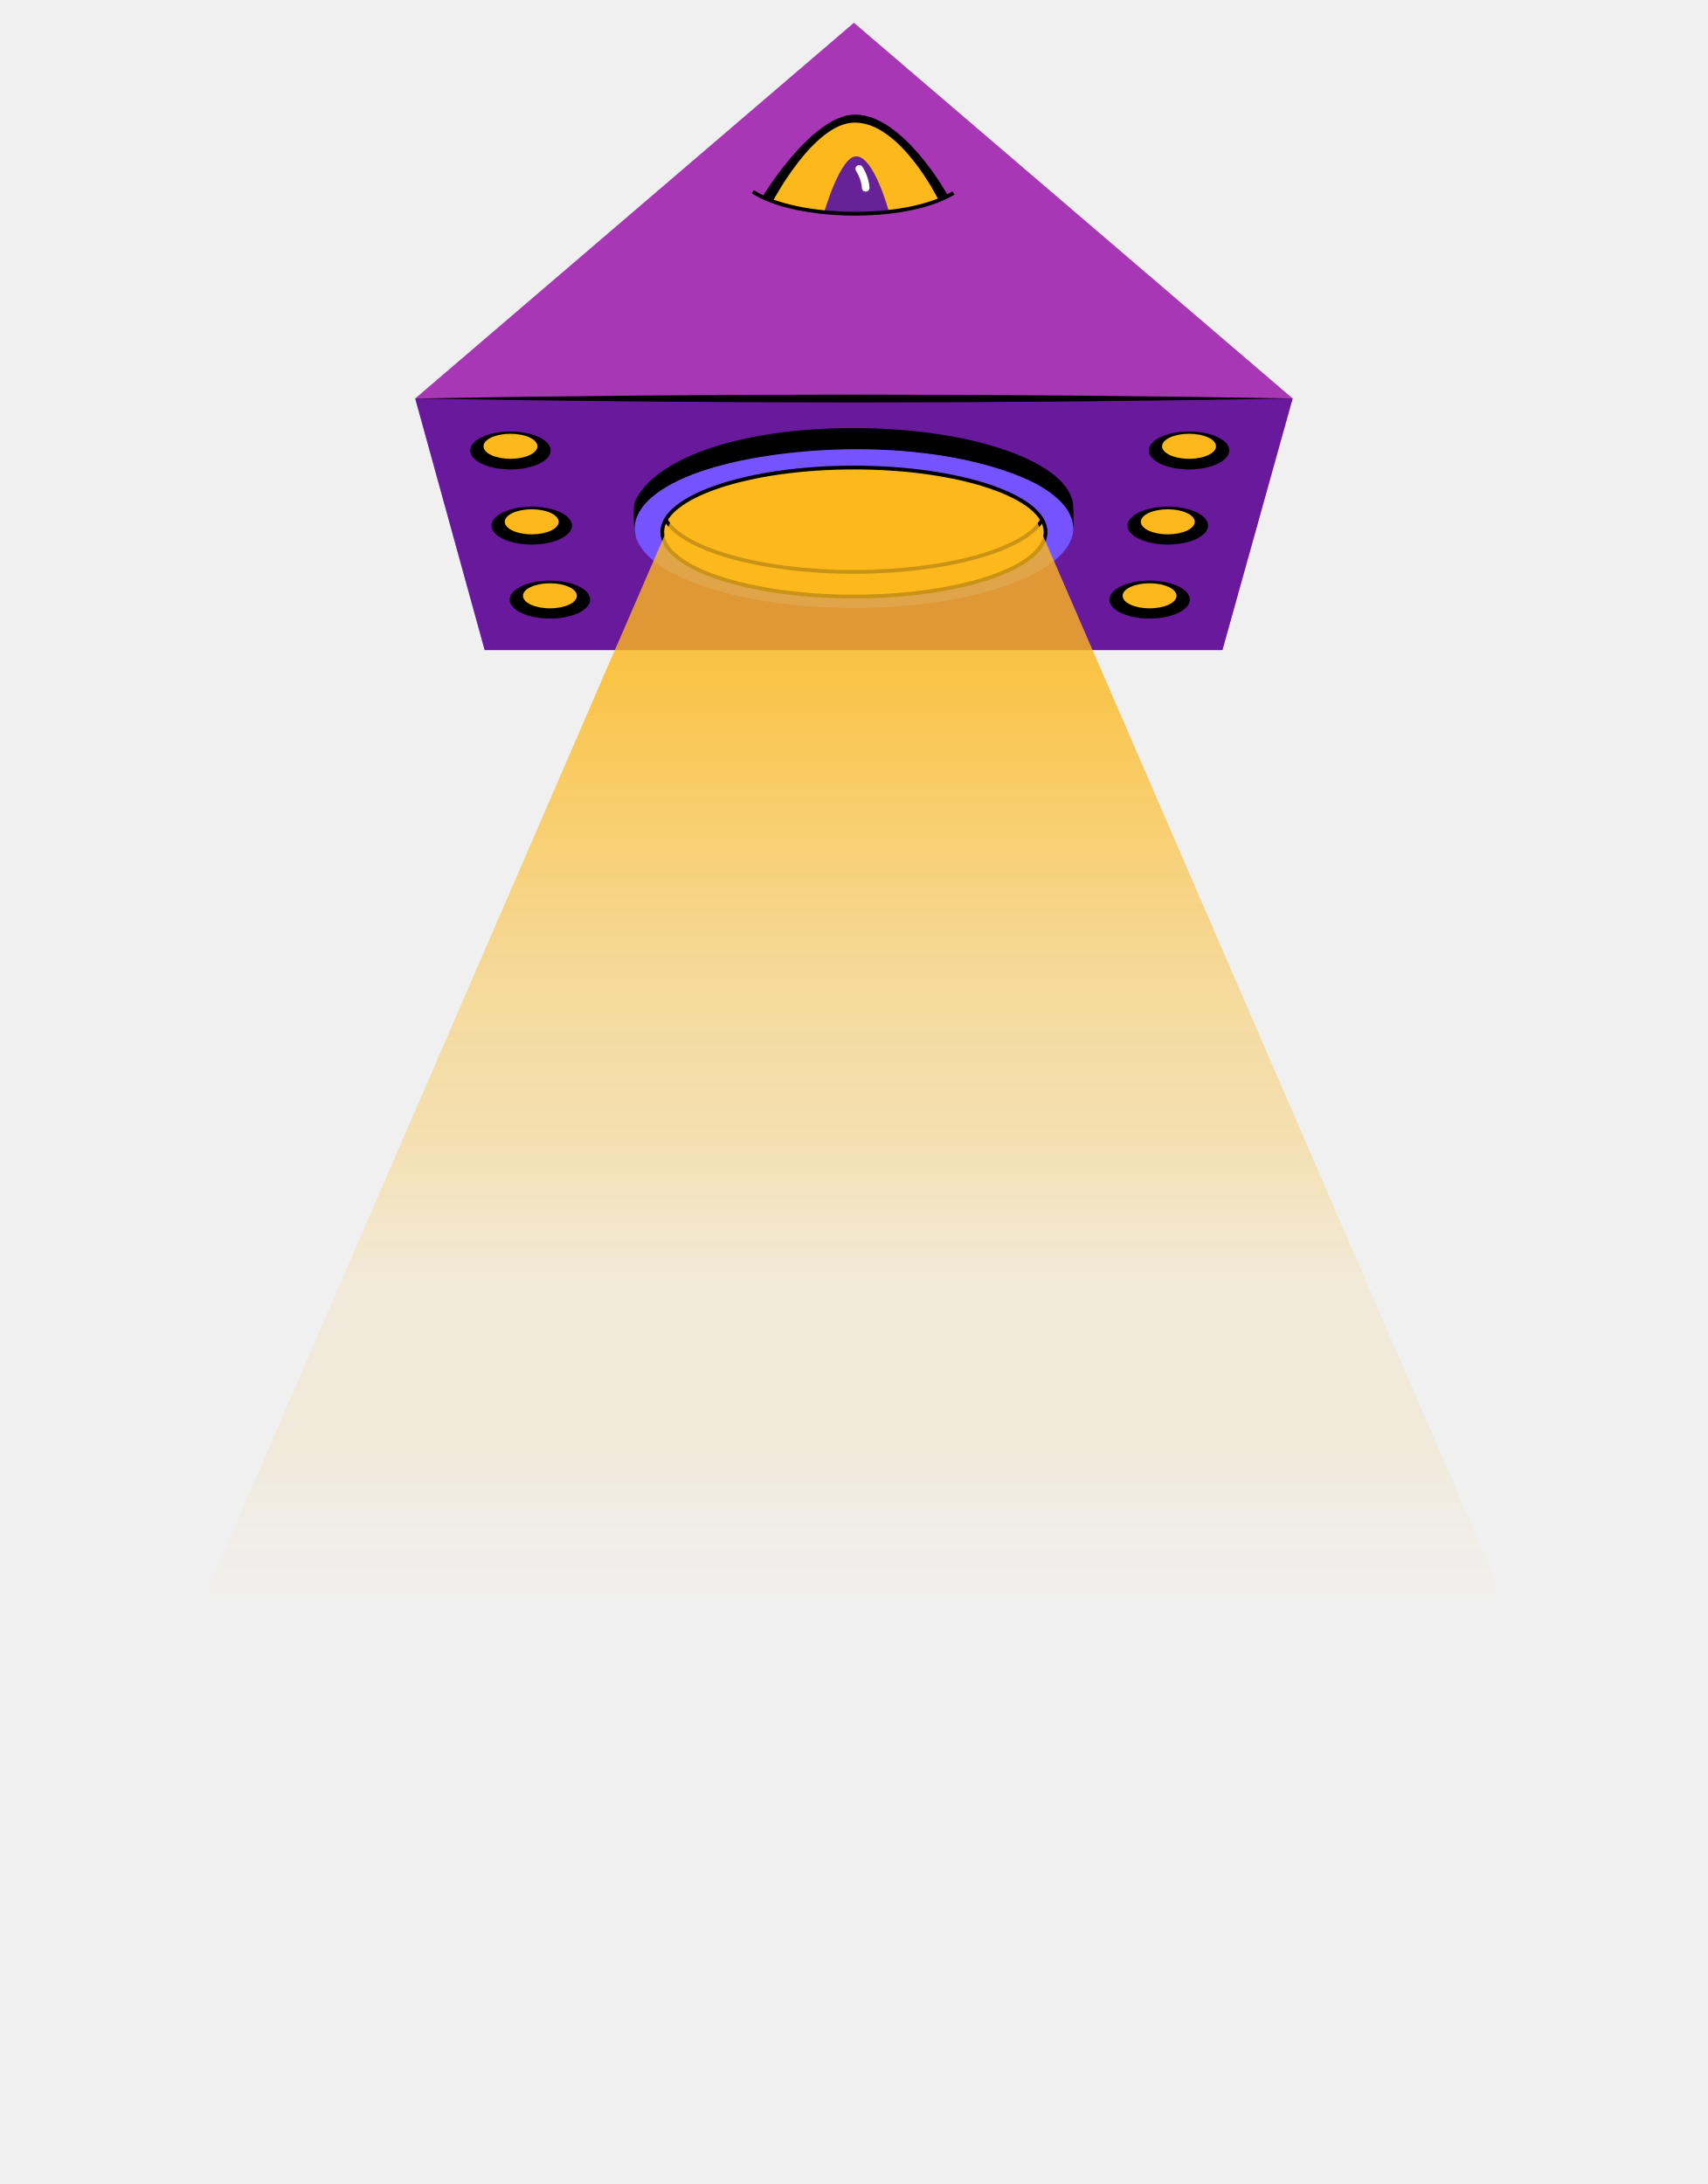
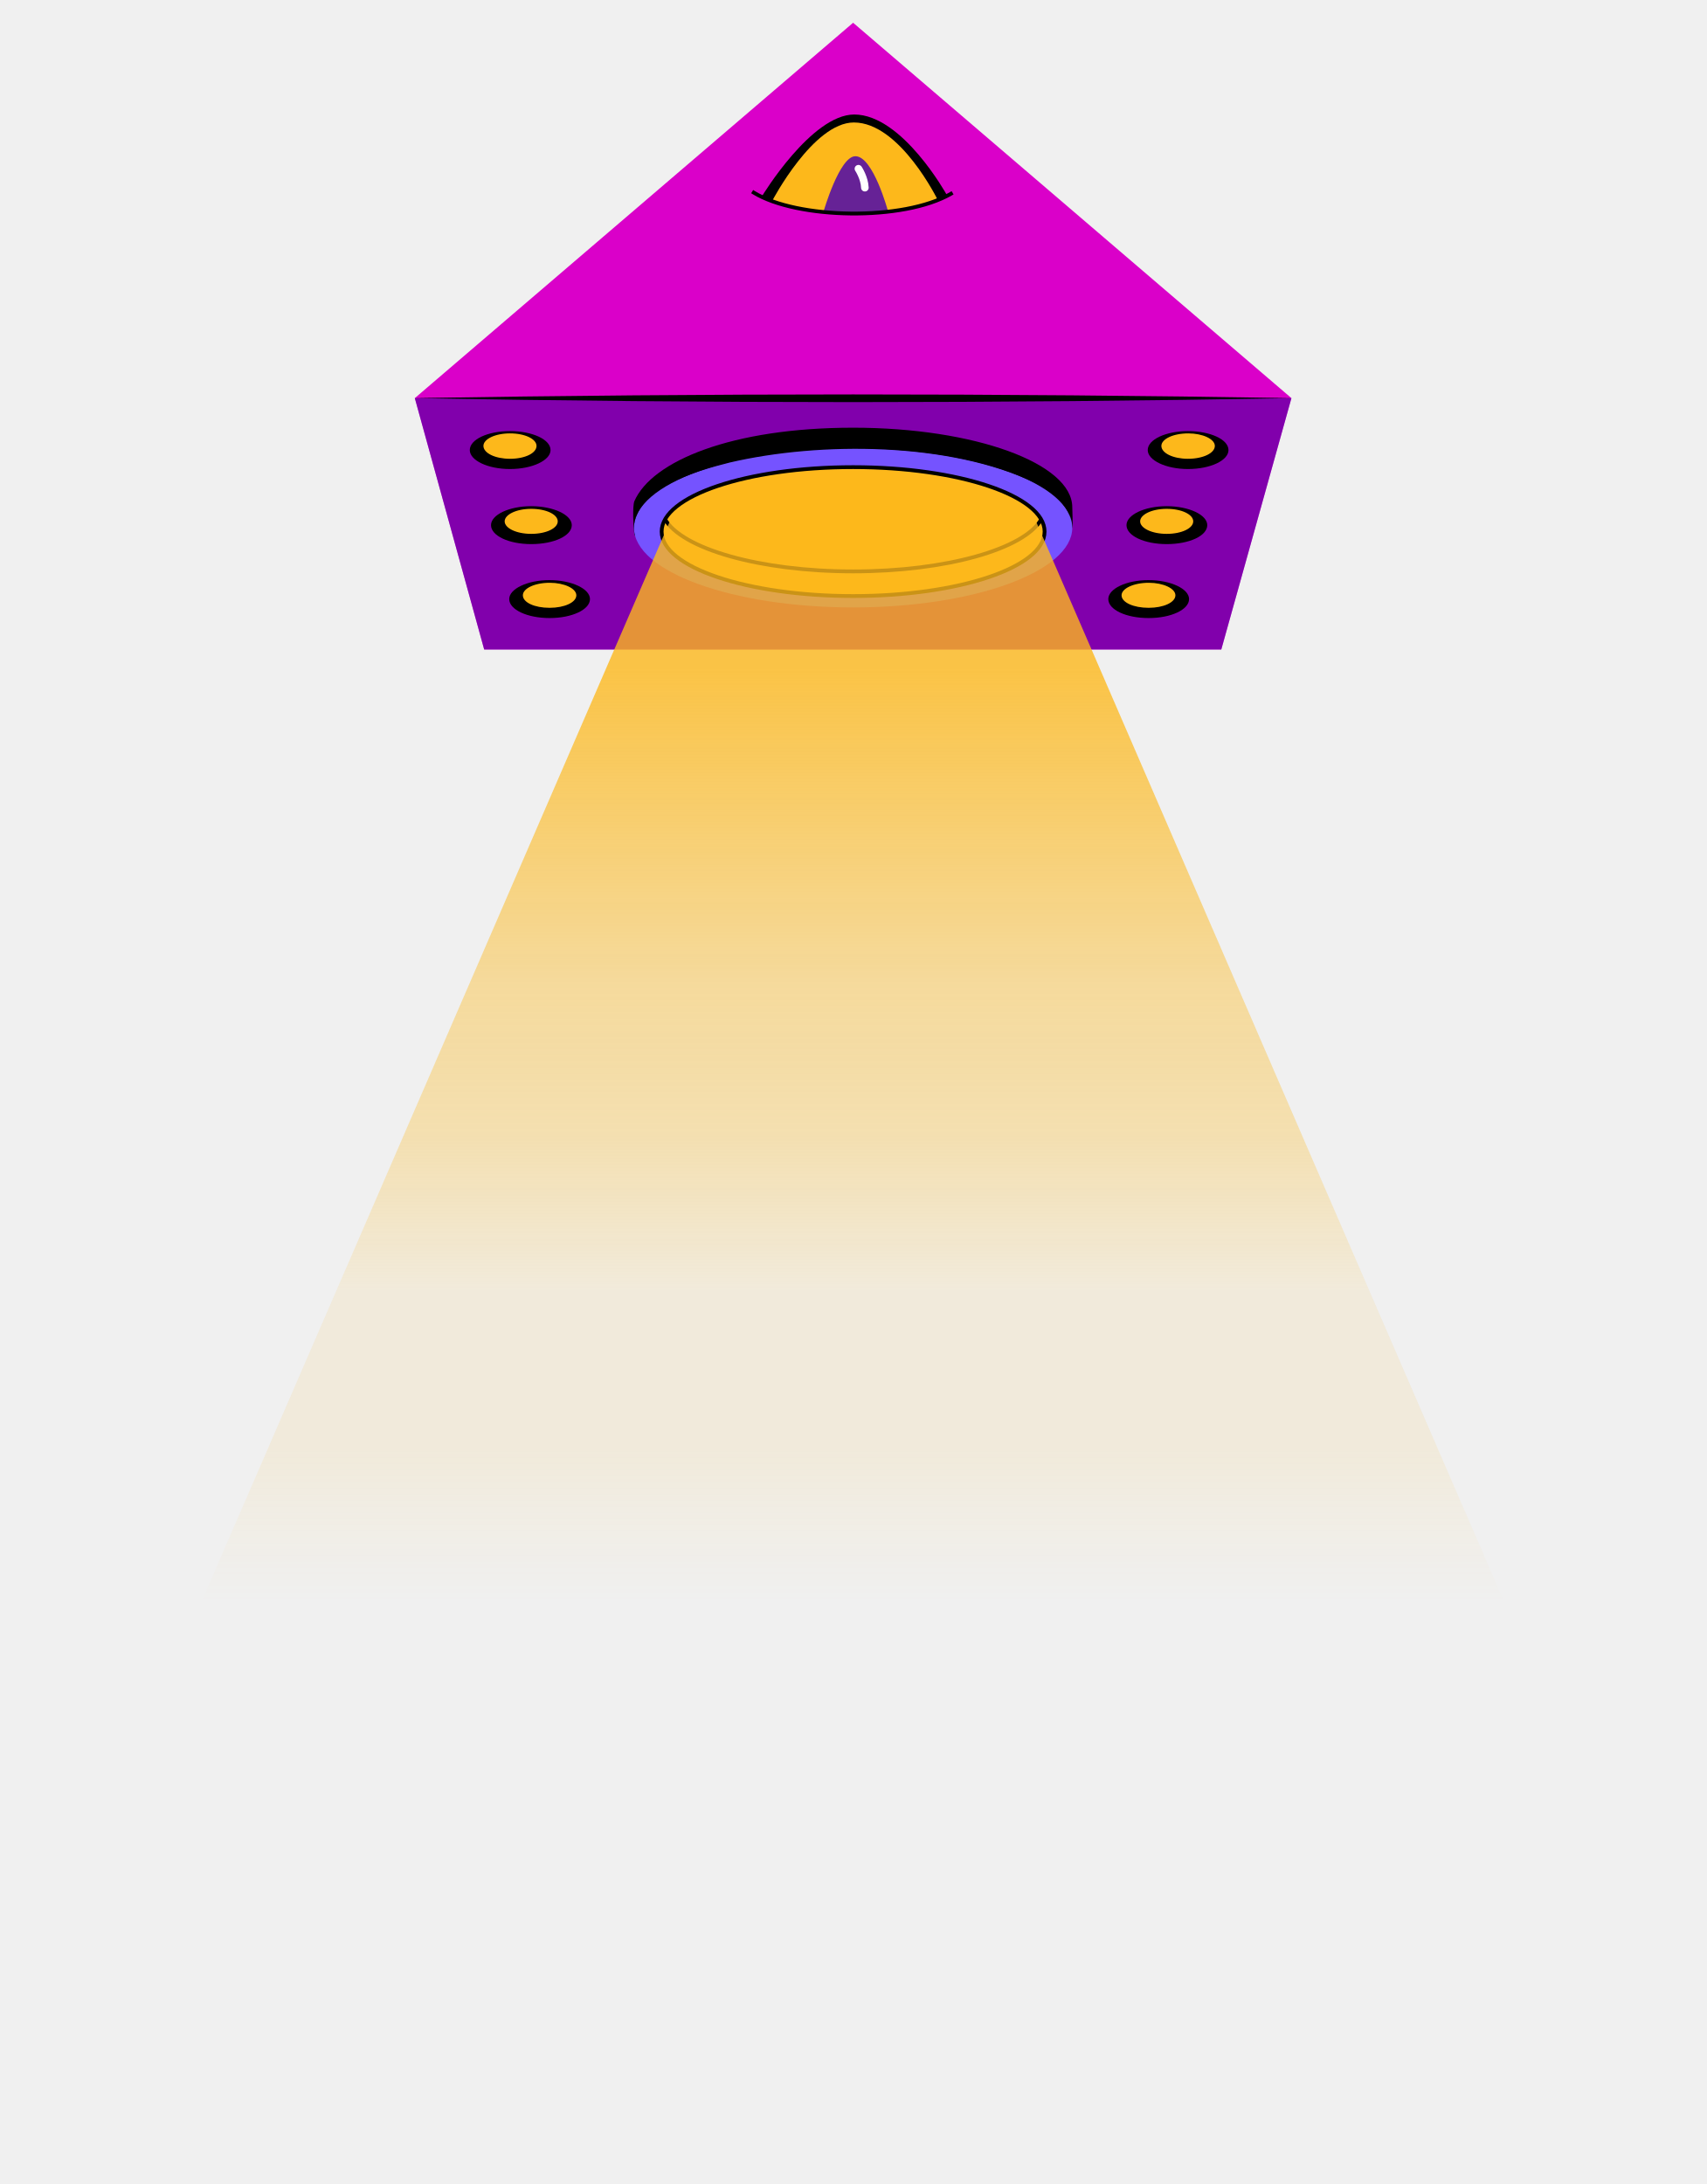
- <svg xmlns="http://www.w3.org/2000/svg" width="450" height="575.5">
+ <svg xmlns="http://www.w3.org/2000/svg" width="450" height="576" fill="none">
+   <g clip-path="url(#a)">
+     <path fill="#DA00C9" d="m109.4 105 18.3 66.3h194.4l18.5-66.3L225 6l-115.6 99Z" />
+     <path fill="#7D47D2" d="m109.4 105 18.3 66.3h194.4l18.5-66.3H109.4Z" opacity=".8" style="mix-blend-mode:multiply" />
+     <path fill="#000" d="M282.8 133.8c0 .5.2 4.7 0 5.2-2.1 11-27.3 15.8-57.8 15.8-25.8 0-51.3-4.5-57.7-13.8-.3-2.4-.5-7.5 0-8.8 4.6-10.6 25.7-19.4 57.7-19.4s57.8 9.4 57.8 21Z" />
+     <path fill="#7553FF" d="M225 160.2c32 0 57.8-9.5 57.8-21 0-11.6-25.9-21-57.8-21-32 0-57.8 9.4-57.8 21 0 11.5 25.8 21 57.8 21Z" />
+     <path fill="#FDB81B" d="M224.9 157.2c27.9 0 50.5-7.6 50.5-17s-22.6-17-50.5-17c-28 0-50.6 7.6-50.6 17s22.7 17 50.6 17Z" />
+     <path stroke="#000" stroke-miterlimit="10" d="M225 157.2c27.9 0 50.5-7.6 50.5-17s-22.6-17-50.5-17c-28 0-50.5 7.6-50.5 17s22.6 17 50.5 17Z" />
+     <path stroke="#000" stroke-miterlimit="10" d="M274.6 137c-4.5 7.8-25 13.7-49.6 13.7-24.7 0-45.3-6-49.7-13.9" />
+     <path fill="#000" d="M167.1 139.5c.2-14.8 29.9-19.8 41.4-21.2 16.4-1.8 33.3-1 49.3 3 9 2.4 24.8 7.1 25 18.3 0-5.8-5-9.7-9.7-12.2-22.4-10.8-56.7-11-80.7-5.4-8.7 2.2-24.8 6.7-25.3 17.5ZM134.5 123.7c5.9 0 10.7-2.3 10.7-5 0-2.8-4.8-5-10.7-5-5.9 0-10.6 2.2-10.6 5 0 2.7 4.7 5 10.6 5Z" />
+     <path fill="#FDB81B" d="M134.5 121c4 0 7-1.5 7-3.4 0-1.8-3-3.3-7-3.3-3.9 0-7 1.5-7 3.3 0 1.9 3.1 3.4 7 3.4Z" />
+     <path fill="#000" d="M140.1 143.5c6 0 10.7-2.2 10.7-5 0-2.7-4.8-5-10.7-5-5.9 0-10.6 2.3-10.6 5 0 2.8 4.7 5 10.6 5Z" />
+     <path fill="#FDB81B" d="M140.1 140.8c4 0 7-1.5 7-3.3 0-1.8-3-3.3-7-3.3-3.9 0-7 1.5-7 3.3 0 1.8 3.1 3.3 7 3.3Z" />
+     <path fill="#000" d="M145 163c5.8 0 10.6-2.2 10.6-5 0-2.7-4.8-5-10.7-5-5.8 0-10.6 2.3-10.6 5 0 2.8 4.8 5 10.6 5Z" />
+     <path fill="#FDB81B" d="M145 160.3c3.8 0 7-1.4 7-3.3 0-1.8-3.2-3.3-7-3.3-4 0-7.1 1.5-7.1 3.3 0 1.9 3.1 3.3 7 3.3Z" />
+     <path fill="#000" d="M313.3 123.7c6 0 10.7-2.3 10.7-5 0-2.8-4.8-5-10.7-5-5.8 0-10.6 2.2-10.6 5 0 2.7 4.8 5 10.6 5Z" />
+     <path fill="#FDB81B" d="M313.3 121c4 0 7.1-1.5 7.1-3.4 0-1.8-3.2-3.3-7-3.3-4 0-7.1 1.5-7.1 3.3 0 1.9 3.1 3.4 7 3.4Z" />
+     <path fill="#000" d="M307.7 143.5c6 0 10.7-2.2 10.7-5 0-2.7-4.8-5-10.7-5-5.9 0-10.6 2.3-10.6 5 0 2.8 4.7 5 10.6 5Z" />
+     <path fill="#FDB81B" d="M307.7 140.8c4 0 7-1.5 7-3.3 0-1.8-3-3.3-7-3.3-3.9 0-7 1.5-7 3.3 0 1.8 3.1 3.3 7 3.3Z" />
+     <path fill="#000" d="M303 163c5.8 0 10.6-2.2 10.6-5 0-2.7-4.8-5-10.7-5-5.9 0-10.6 2.3-10.6 5 0 2.8 4.7 5 10.6 5Z" />
+     <path fill="#FDB81B" d="M303 160.3c3.8 0 7-1.4 7-3.3 0-1.8-3.2-3.3-7-3.3-4 0-7.2 1.5-7.2 3.3 0 1.9 3.2 3.3 7.1 3.3Z" />
+     <path fill="#000" d="M201 51.7s7.3 4 24.2 4c16.1 0 24.5-4.3 24.5-4.3S238 30.2 225.3 30.2C214 30.2 201 51.7 201 51.7Z" />
+     <path fill="#FDB81B" d="M203.7 52.9s4.6 3.2 21.5 3.2c16.1 0 22.2-3.2 22.2-3.2s-10-20.6-22.2-20.6c-10.7 0-21.5 20.6-21.5 20.6Z" />
+     <path fill="#662296" d="M217.2 55.8s1.8.3 8.4.3c6.3 0 8.6-.4 8.6-.4s-3.9-14.5-8.6-14.5c-4.2 0-8.4 14.6-8.4 14.6Z" />
+     <path stroke="#fff" stroke-linecap="round" stroke-linejoin="round" stroke-width="2" d="M226.4 44.5s1.6 2.4 1.7 5" />
+     <path stroke="#000" stroke-linecap="square" stroke-miterlimit="10" d="M198.8 50.8c11.4 7 39.4 7.6 52 .3" />
+     <path fill="#000" d="M109.4 105c76.8-1.3 154.4-1.3 231.2 0-76.8 1.4-154.4 1.4-231.2 0Z" />
+     <path fill="url(#b)" d="M177.7 135.1h94.5L450 545.5H-.2l177.9-410.4Z" />
+   </g>
  <defs>
-     <linearGradient id="linear-gradient" x1="224.9" x2="224.9" y1="135.1" y2="545.5" gradientUnits="userSpaceOnUse">
-       <stop offset=".1" stop-color="#fdb81b" stop-opacity=".8" />
-       <stop offset=".1" stop-color="#fdb81b" stop-opacity=".8" />
-       <stop offset=".2" stop-color="#fdb81b" stop-opacity=".6" />
-       <stop offset=".3" stop-color="#fdb81b" stop-opacity=".4" />
-       <stop offset=".4" stop-color="#fdb81b" stop-opacity=".3" />
-       <stop offset=".5" stop-color="#fdb81b" stop-opacity=".1" />
-       <stop offset=".6" stop-color="#fdb81b" stop-opacity=".1" />
-       <stop offset=".7" stop-color="#fdb81b" stop-opacity="0" />
-       <stop offset=".8" stop-color="#fdb81b" stop-opacity="0" />
+     <linearGradient id="b" x1="224.9" x2="224.9" y1="135.1" y2="545.5" gradientUnits="userSpaceOnUse">
+       <stop offset=".1" stop-color="#FDB81B" stop-opacity=".8" />
+       <stop offset=".1" stop-color="#FDB81B" stop-opacity=".8" />
+       <stop offset=".2" stop-color="#FDB81B" stop-opacity=".6" />
+       <stop offset=".3" stop-color="#FDB81B" stop-opacity=".4" />
+       <stop offset=".4" stop-color="#FDB81B" stop-opacity=".3" />
+       <stop offset=".5" stop-color="#FDB81B" stop-opacity=".1" />
+       <stop offset=".6" stop-color="#FDB81B" stop-opacity=".1" />
+       <stop offset=".7" stop-color="#FDB81B" stop-opacity="0" />
+       <stop offset=".8" stop-color="#FDB81B" stop-opacity="0" />
    </linearGradient>
-     <style>.cls-4{fill:none;stroke:#000;stroke-miterlimit:10}.cls-9{fill:#fdb81b}</style>
+     <clipPath id="a">
+       <path fill="#fff" d="M0 0h450v575.5H0z" />
+     </clipPath>
  </defs>
-   <g style="isolation:isolate">
-     <g id="Layer_1" data-name="Layer 1">
-       <path d="m109.4 105 18.3 66.3h194.4l18.5-66.3L225 6l-115.6 99z" style="fill:#a737b4" />
-       <path d="m109.4 105 18.3 66.3h194.4l18.5-66.3H109.4z" style="fill:#7d47d2;mix-blend-mode:multiply;opacity:.75" />
-       <path d="M282.8 133.8c0 .5.2 4.7 0 5.2-2.1 11-27.3 15.8-57.8 15.8-25.8 0-51.3-4.5-57.7-13.8-.3-2.4-.5-7.5 0-8.8 4.6-10.6 25.7-19.4 57.7-19.4s57.8 9.4 57.8 21Z" />
-       <ellipse cx="225" cy="139.2" rx="57.8" ry="21" style="fill:#7553ff" />
-       <ellipse cx="224.9" cy="140.2" class="cls-9" rx="50.5" ry="17" />
-       <ellipse cx="225" cy="140.2" class="cls-4" rx="50.5" ry="17" />
-       <path d="M274.6 137c-4.5 7.8-25 13.7-49.6 13.7-24.7 0-45.3-6-49.7-13.9" class="cls-4" />
-       <path d="M167.1 139.5c.2-14.8 29.9-19.8 41.4-21.2 16.4-1.8 33.2-1 49.3 3 9 2.4 24.8 7.1 25.1 18.3-.1-5.8-5.1-9.7-9.8-12.2-22.4-10.8-56.7-11-80.7-5.4-8.7 2.2-24.8 6.7-25.3 17.5Z" />
-       <ellipse cx="134.5" cy="118.7" rx="10.6" ry="5" />
-       <ellipse cx="134.5" cy="117.6" class="cls-9" rx="7.1" ry="3.3" />
-       <ellipse cx="140.1" cy="138.5" rx="10.6" ry="5" />
-       <ellipse cx="140.1" cy="137.5" class="cls-9" rx="7.1" ry="3.3" />
-       <ellipse cx="144.9" cy="158" rx="10.6" ry="5" />
-       <ellipse cx="144.9" cy="157" class="cls-9" rx="7.1" ry="3.3" />
-       <ellipse cx="313.3" cy="118.7" rx="10.6" ry="5" />
-       <ellipse cx="313.3" cy="117.6" class="cls-9" rx="7.1" ry="3.3" />
-       <ellipse cx="307.7" cy="138.5" rx="10.6" ry="5" />
-       <ellipse cx="307.7" cy="137.5" class="cls-9" rx="7.1" ry="3.3" />
-       <ellipse cx="302.9" cy="158" rx="10.6" ry="5" />
-       <ellipse cx="302.9" cy="157" class="cls-9" rx="7.1" ry="3.3" />
-       <path d="M201 51.7s7.3 4 24.2 4c16.1 0 24.5-4.3 24.5-4.3S238 30.2 225.3 30.2C214 30.2 201 51.7 201 51.7Z" />
-       <path d="M203.7 52.9s4.6 3.2 21.5 3.2c16.1 0 22.2-3.2 22.2-3.2s-10-20.6-22.2-20.6c-10.7 0-21.5 20.6-21.5 20.6Z" class="cls-9" />
-       <path d="M217.2 55.8s1.8.3 8.4.3c6.3 0 8.6-.4 8.6-.4s-3.9-14.5-8.6-14.5c-4.2 0-8.4 14.6-8.4 14.6Z" style="fill:#662296" />
-       <path d="M226.4 44.5s1.6 2.4 1.7 5" style="stroke:#fff;stroke-linecap:round;stroke-linejoin:round;stroke-width:2px;fill:none" />
-       <path d="M198.8 50.8c11.4 7 39.4 7.6 52 .3" style="stroke:#000;stroke-miterlimit:10;fill:none;stroke-linecap:square" />
-       <path d="M109.4 105a6638 6638 0 0 1 231.2 0c-76.8 1.4-154.4 1.4-231.2 0Z" />
-       <path d="M177.7 135.1h94.5L450 545.5H-.2l177.9-410.4z" style="fill:url(#linear-gradient)" />
-     </g>
-   </g>
</svg>
